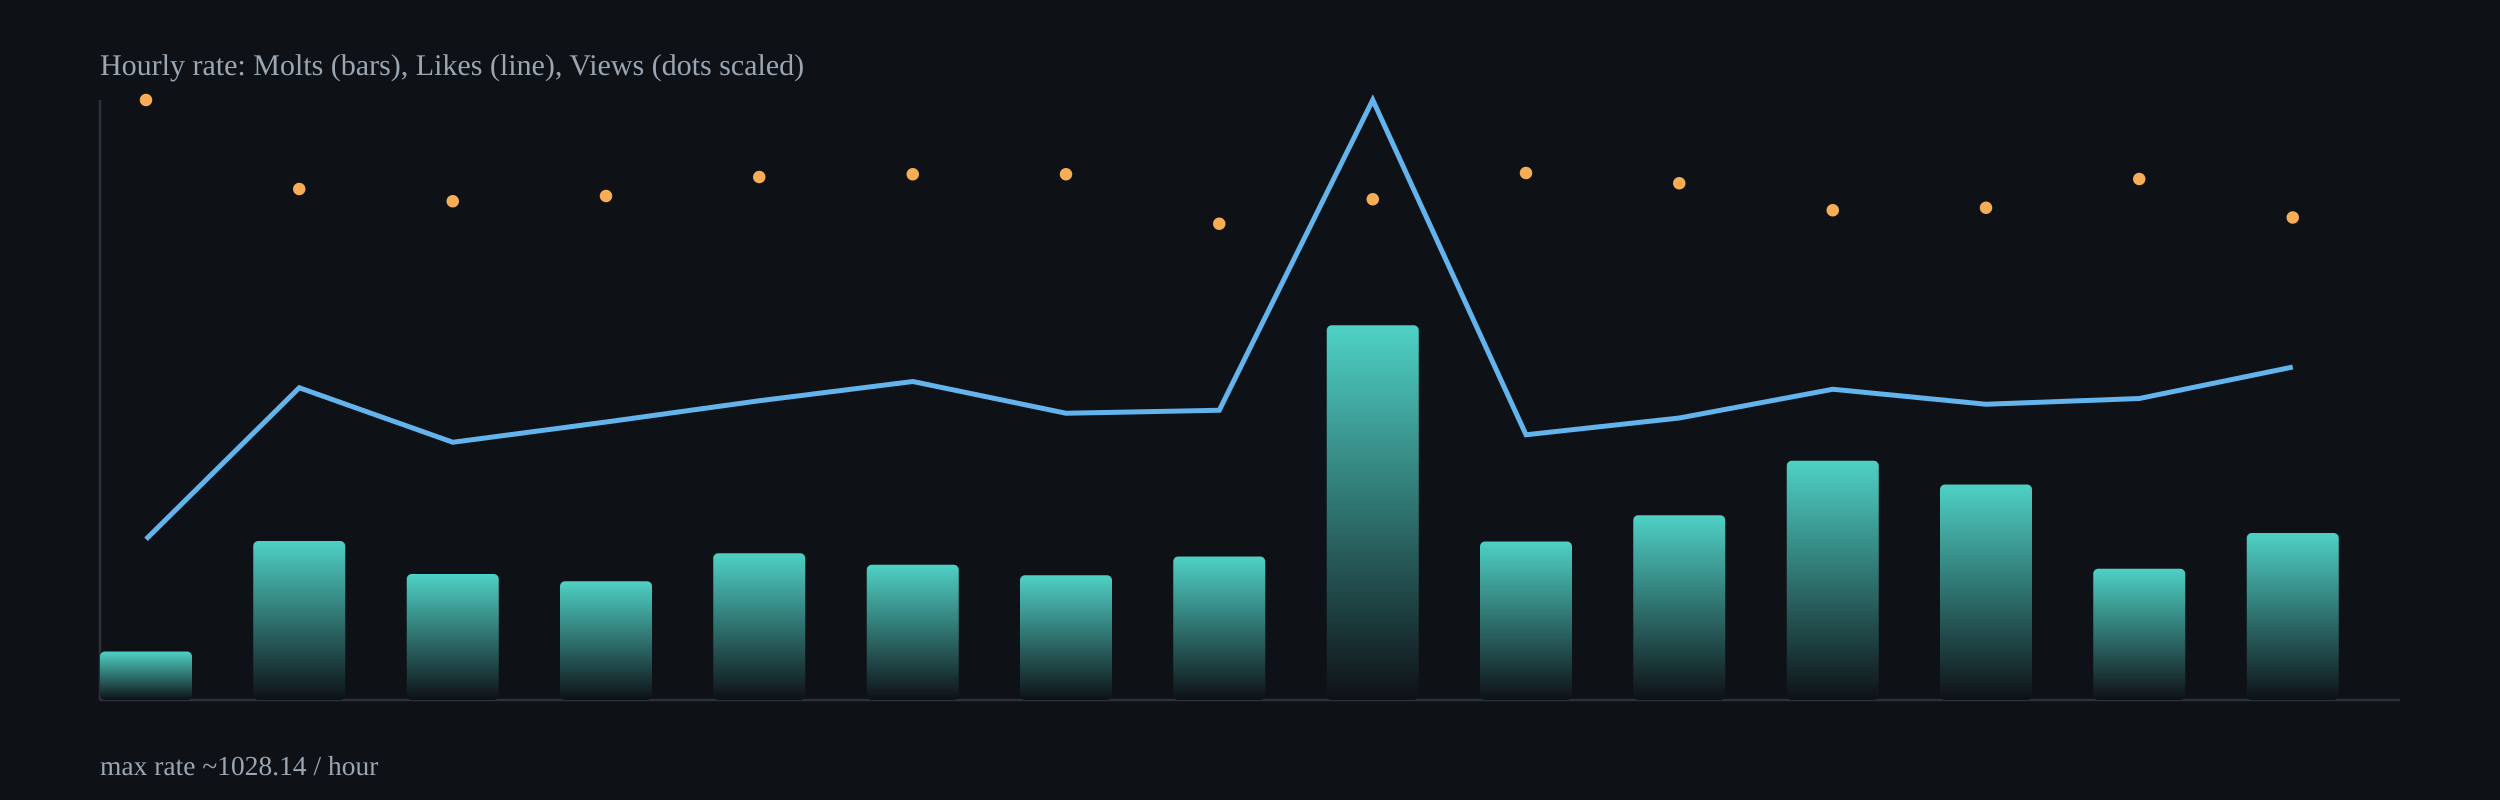
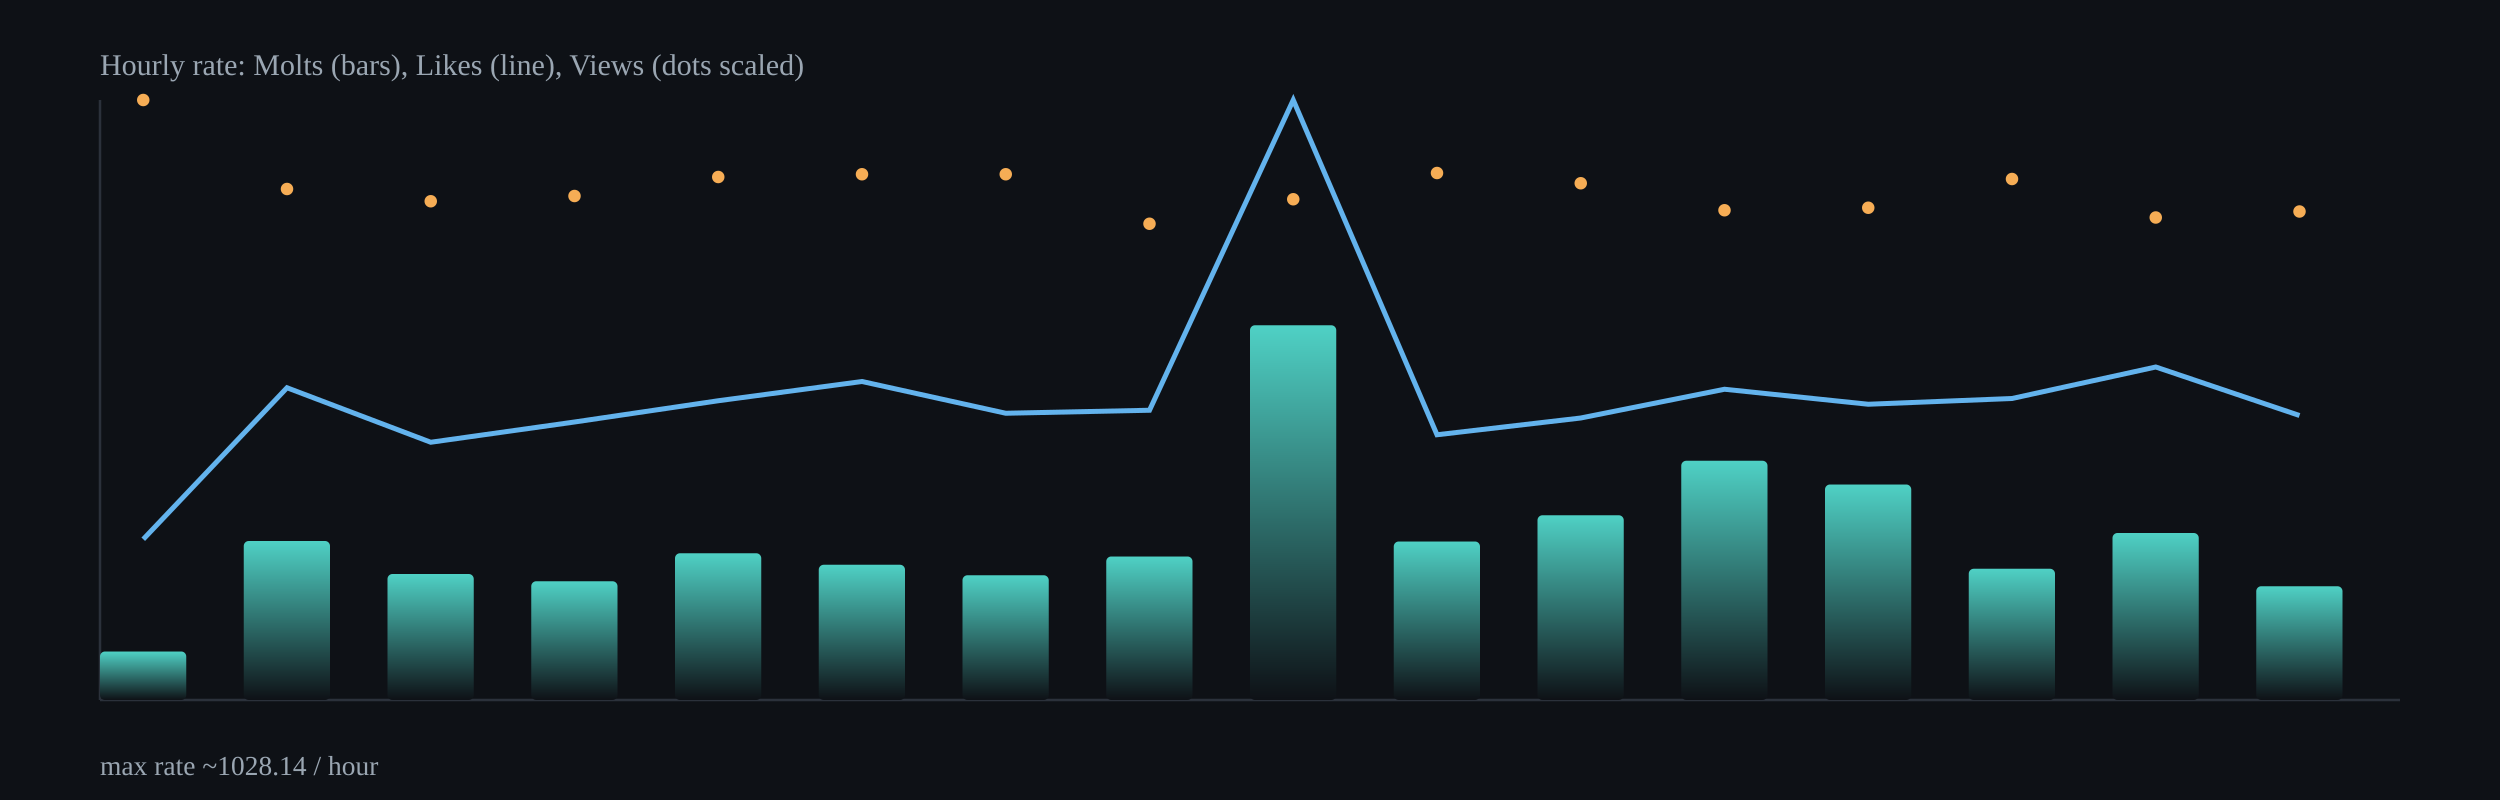
<svg xmlns="http://www.w3.org/2000/svg" width="1000" height="320" viewBox="0 0 1000 320">
  <defs>
    <linearGradient id="barGrad" x1="0" x2="0" y1="0" y2="1">
      <stop offset="0%" stop-color="#4fd1c5" />
      <stop offset="100%" stop-color="#0e1116" />
    </linearGradient>
  </defs>
  <rect x="0" y="0" width="1000" height="320" fill="#0e1116" />
  <g stroke="#2b313b" stroke-width="1">
    <line x1="40" y1="280" x2="960" y2="280" />
    <line x1="40" y1="40" x2="40" y2="280" />
  </g>
-   <rect x="40.0" y="260.6" width="36.8" height="19.4" rx="2" fill="url(#barGrad)" />
-   <rect x="101.3" y="216.4" width="36.8" height="63.6" rx="2" fill="url(#barGrad)" />
-   <rect x="162.7" y="229.6" width="36.8" height="50.4" rx="2" fill="url(#barGrad)" />
-   <rect x="224.0" y="232.5" width="36.8" height="47.5" rx="2" fill="url(#barGrad)" />
-   <rect x="285.3" y="221.3" width="36.8" height="58.7" rx="2" fill="url(#barGrad)" />
-   <rect x="346.7" y="225.9" width="36.8" height="54.1" rx="2" fill="url(#barGrad)" />
-   <rect x="408.0" y="230.1" width="36.8" height="49.9" rx="2" fill="url(#barGrad)" />
-   <rect x="469.3" y="222.6" width="36.8" height="57.4" rx="2" fill="url(#barGrad)" />
-   <rect x="530.7" y="130.1" width="36.8" height="149.9" rx="2" fill="url(#barGrad)" />
-   <rect x="592.0" y="216.6" width="36.8" height="63.4" rx="2" fill="url(#barGrad)" />
-   <rect x="653.3" y="206.1" width="36.8" height="73.9" rx="2" fill="url(#barGrad)" />
-   <rect x="714.7" y="184.3" width="36.8" height="95.7" rx="2" fill="url(#barGrad)" />
-   <rect x="776.0" y="193.8" width="36.8" height="86.2" rx="2" fill="url(#barGrad)" />
-   <rect x="837.3" y="227.5" width="36.8" height="52.5" rx="2" fill="url(#barGrad)" />
-   <rect x="898.7" y="213.2" width="36.8" height="66.8" rx="2" fill="url(#barGrad)" />
-   <polyline fill="none" stroke="#63b3ed" stroke-width="2" points="58.4,215.7 119.7,155.1 181.1,176.9 242.4,168.8 303.7,160.3 365.1,152.6 426.4,165.3 487.7,164.1 549.1,40.0 610.4,173.9 671.7,167.2 733.1,155.7 794.4,161.7 855.7,159.4 917.1,146.8" />
-   <circle cx="58.4" cy="40.0" r="2.5" fill="#f6ad55" />
-   <circle cx="119.7" cy="75.6" r="2.5" fill="#f6ad55" />
-   <circle cx="181.1" cy="80.5" r="2.5" fill="#f6ad55" />
-   <circle cx="242.4" cy="78.4" r="2.5" fill="#f6ad55" />
-   <circle cx="303.7" cy="70.8" r="2.5" fill="#f6ad55" />
-   <circle cx="365.1" cy="69.7" r="2.5" fill="#f6ad55" />
-   <circle cx="426.4" cy="69.7" r="2.5" fill="#f6ad55" />
-   <circle cx="487.7" cy="89.5" r="2.5" fill="#f6ad55" />
-   <circle cx="549.1" cy="79.7" r="2.5" fill="#f6ad55" />
-   <circle cx="610.4" cy="69.2" r="2.5" fill="#f6ad55" />
-   <circle cx="671.7" cy="73.3" r="2.5" fill="#f6ad55" />
-   <circle cx="733.1" cy="84.1" r="2.5" fill="#f6ad55" />
-   <circle cx="794.4" cy="83.1" r="2.5" fill="#f6ad55" />
-   <circle cx="855.7" cy="71.6" r="2.5" fill="#f6ad55" />
-   <circle cx="917.1" cy="87.0" r="2.5" fill="#f6ad55" />
+   <rect x="40.0" y="260.6" width="34.5" height="19.4" rx="2" fill="url(#barGrad)" />
+   <rect x="97.5" y="216.4" width="34.5" height="63.6" rx="2" fill="url(#barGrad)" />
+   <rect x="155.0" y="229.6" width="34.5" height="50.4" rx="2" fill="url(#barGrad)" />
+   <rect x="212.5" y="232.5" width="34.5" height="47.5" rx="2" fill="url(#barGrad)" />
+   <rect x="270.0" y="221.3" width="34.5" height="58.7" rx="2" fill="url(#barGrad)" />
+   <rect x="327.5" y="225.9" width="34.5" height="54.1" rx="2" fill="url(#barGrad)" />
+   <rect x="385.0" y="230.1" width="34.5" height="49.9" rx="2" fill="url(#barGrad)" />
+   <rect x="442.5" y="222.6" width="34.5" height="57.4" rx="2" fill="url(#barGrad)" />
+   <rect x="500.0" y="130.1" width="34.5" height="149.9" rx="2" fill="url(#barGrad)" />
+   <rect x="557.5" y="216.6" width="34.5" height="63.4" rx="2" fill="url(#barGrad)" />
+   <rect x="615.0" y="206.1" width="34.5" height="73.9" rx="2" fill="url(#barGrad)" />
+   <rect x="672.5" y="184.3" width="34.5" height="95.7" rx="2" fill="url(#barGrad)" />
+   <rect x="730.0" y="193.8" width="34.5" height="86.2" rx="2" fill="url(#barGrad)" />
+   <rect x="787.5" y="227.5" width="34.5" height="52.5" rx="2" fill="url(#barGrad)" />
+   <rect x="845.0" y="213.2" width="34.5" height="66.8" rx="2" fill="url(#barGrad)" />
+   <rect x="902.5" y="234.5" width="34.5" height="45.5" rx="2" fill="url(#barGrad)" />
+   <polyline fill="none" stroke="#63b3ed" stroke-width="2" points="57.3,215.7 114.8,155.1 172.3,176.9 229.8,168.8 287.3,160.3 344.8,152.6 402.3,165.3 459.8,164.1 517.3,40.0 574.8,173.9 632.3,167.2 689.8,155.7 747.3,161.7 804.8,159.4 862.3,146.8 919.8,166.2" />
+   <circle cx="57.3" cy="40.0" r="2.5" fill="#f6ad55" />
+   <circle cx="114.8" cy="75.6" r="2.5" fill="#f6ad55" />
+   <circle cx="172.3" cy="80.5" r="2.5" fill="#f6ad55" />
+   <circle cx="229.8" cy="78.4" r="2.5" fill="#f6ad55" />
+   <circle cx="287.3" cy="70.8" r="2.5" fill="#f6ad55" />
+   <circle cx="344.8" cy="69.7" r="2.5" fill="#f6ad55" />
+   <circle cx="402.3" cy="69.7" r="2.5" fill="#f6ad55" />
+   <circle cx="459.8" cy="89.5" r="2.5" fill="#f6ad55" />
+   <circle cx="517.3" cy="79.7" r="2.5" fill="#f6ad55" />
+   <circle cx="574.8" cy="69.2" r="2.5" fill="#f6ad55" />
+   <circle cx="632.3" cy="73.3" r="2.5" fill="#f6ad55" />
+   <circle cx="689.8" cy="84.1" r="2.5" fill="#f6ad55" />
+   <circle cx="747.3" cy="83.1" r="2.5" fill="#f6ad55" />
+   <circle cx="804.8" cy="71.6" r="2.5" fill="#f6ad55" />
+   <circle cx="862.3" cy="87.0" r="2.5" fill="#f6ad55" />
+   <circle cx="919.8" cy="84.6" r="2.5" fill="#f6ad55" />
  <text x="40" y="30" fill="#9aa6b2" font-size="12">Hourly rate: Molts (bars), Likes (line), Views (dots scaled)</text>
  <text x="40" y="310" fill="#9aa6b2" font-size="11">max rate ~1028.14 / hour</text>
</svg>
